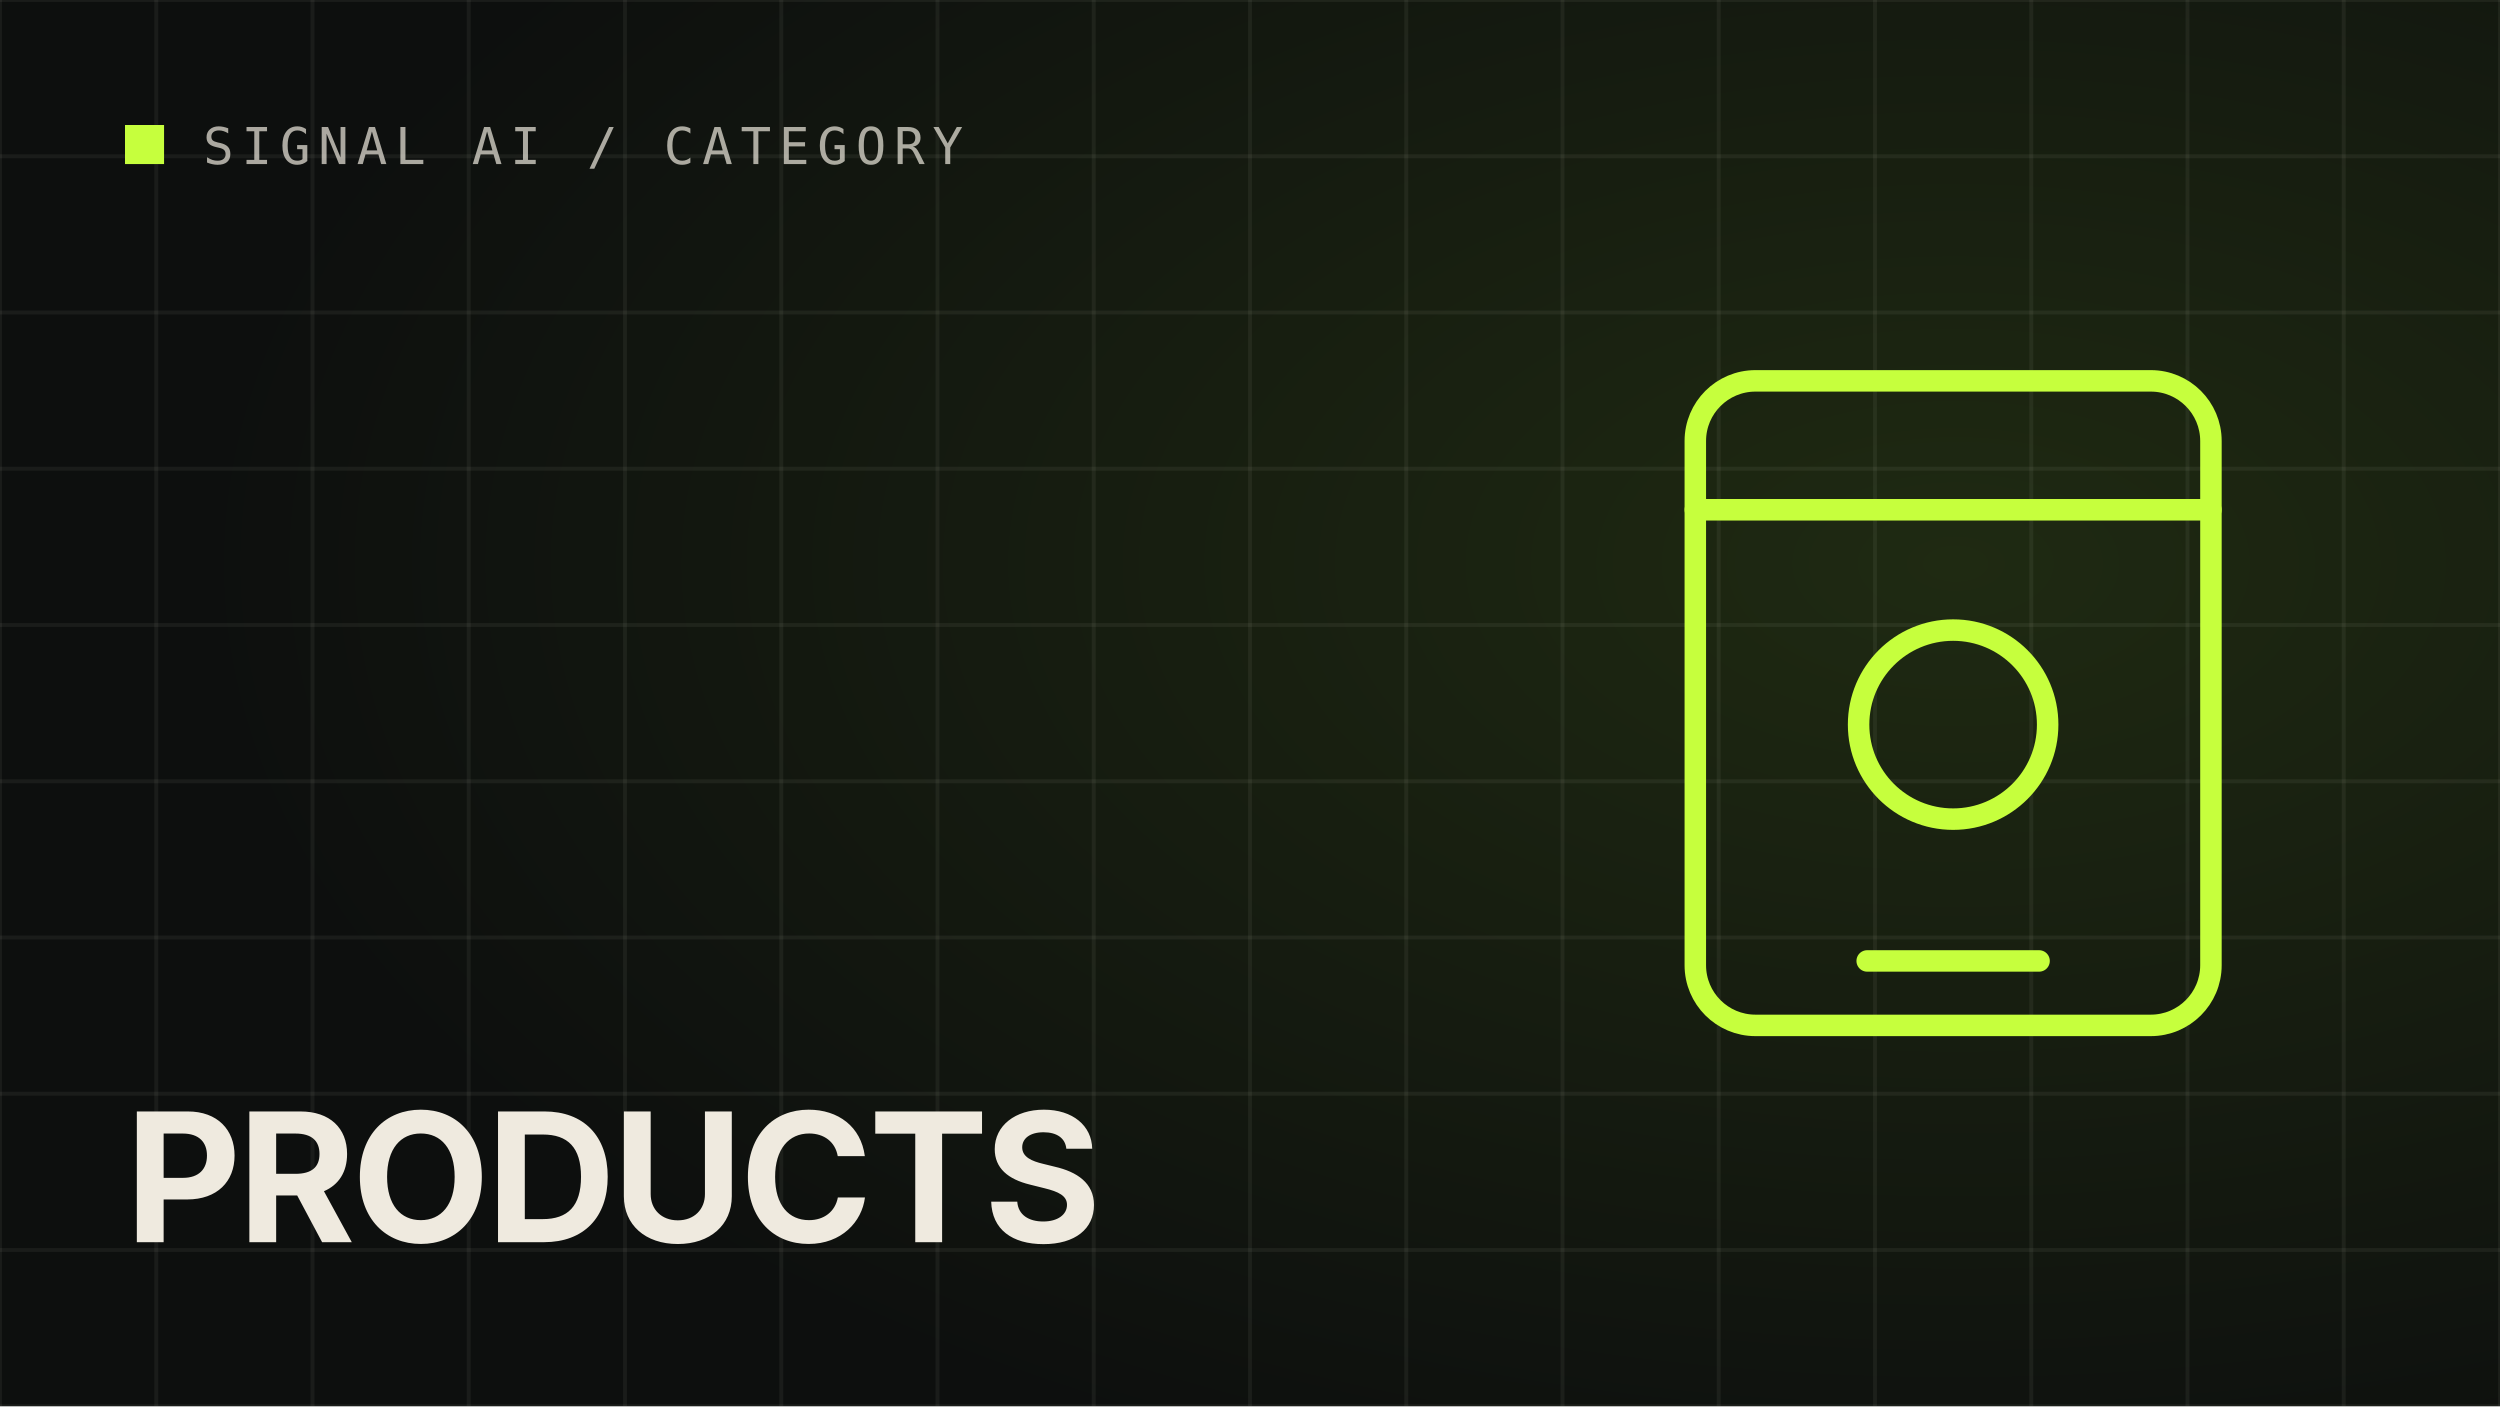
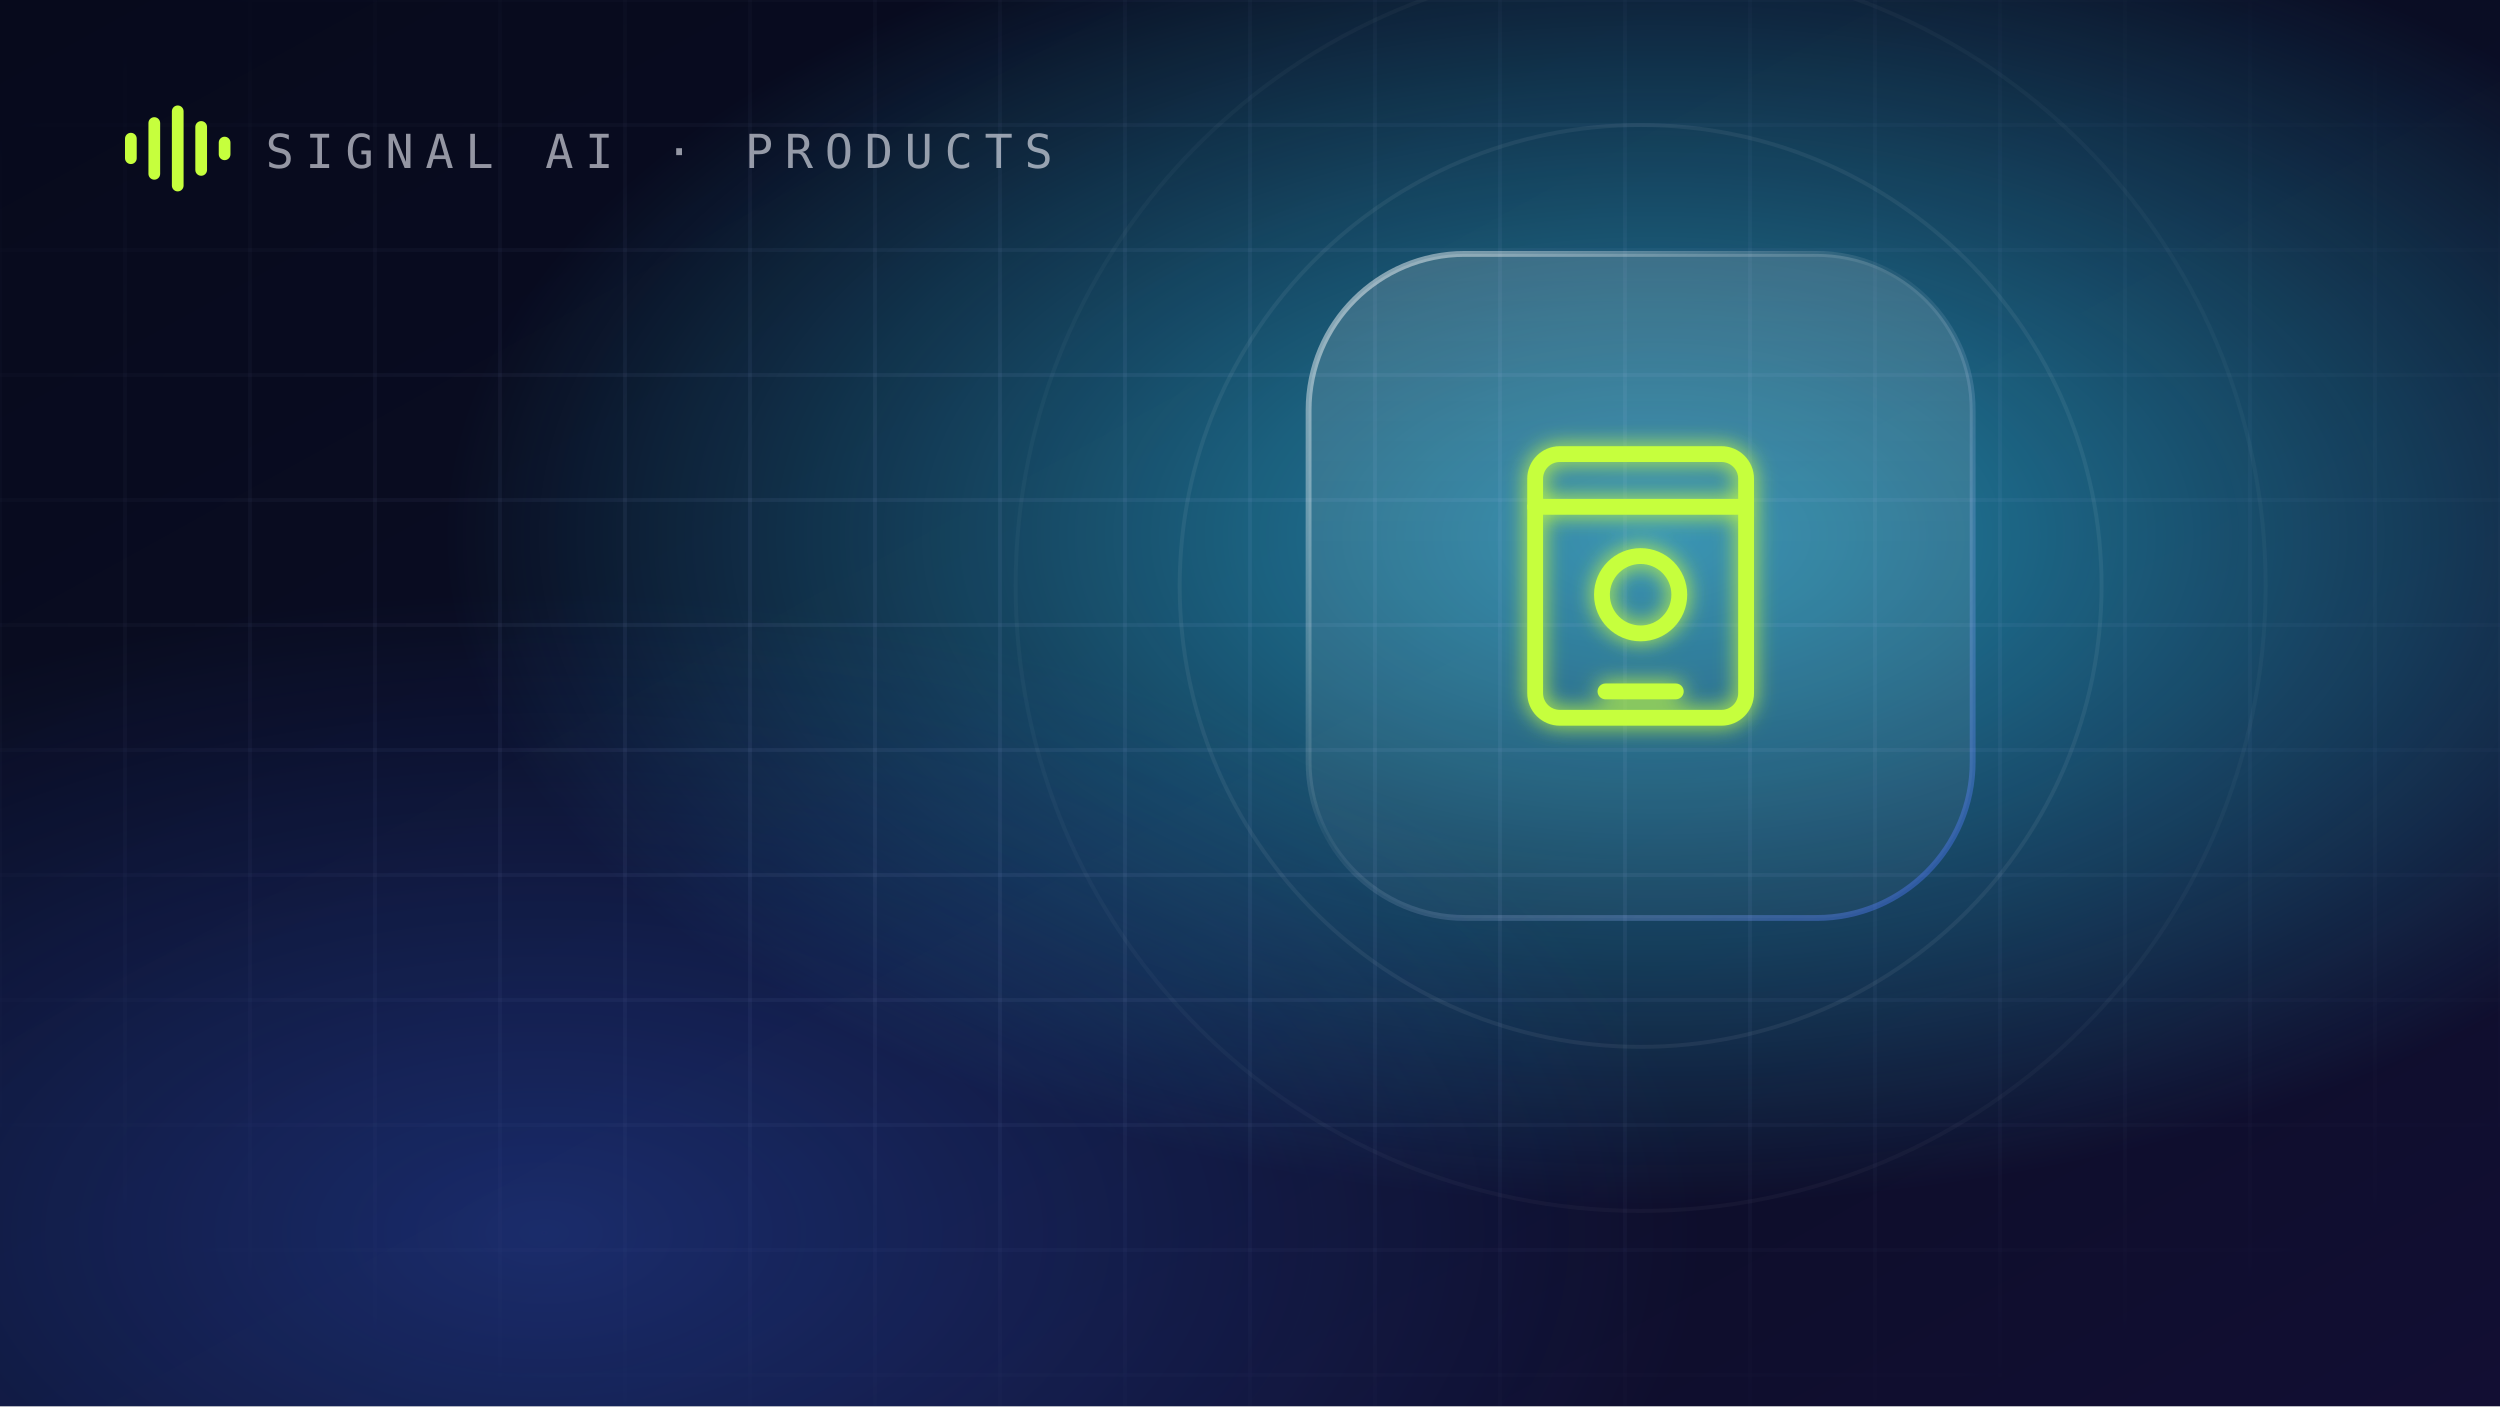
<svg xmlns="http://www.w3.org/2000/svg" viewBox="0 0 640 360" role="img" aria-label="PRODUCTS category artwork">
  <defs>
-     <radialGradient id="g" cx="78%" cy="40%" r="70%">
-       <stop offset="0" stop-color="#1f2a12" />
-       <stop offset="1" stop-color="#0d0f0e" />
+     <linearGradient id="bg" x1="0" y1="0" x2="1" y2="1">
+       <stop offset="0" stop-color="#070a1c" />
+       <stop offset=".6" stop-color="#0b0e26" />
+       <stop offset="1" stop-color="#120e33" />
+     </linearGradient>
+     <radialGradient id="ga" cx="66%" cy="38%" r="48%">
+       <stop offset="0" stop-color="#33d6ff" stop-opacity=".62" />
+       <stop offset="1" stop-color="#33d6ff" stop-opacity="0" />
    </radialGradient>
+     <radialGradient id="gb" cx="22%" cy="88%" r="46%">
+       <stop offset="0" stop-color="#3a6bff" stop-opacity=".32" />
+       <stop offset="1" stop-color="#3a6bff" stop-opacity="0" />
+     </radialGradient>
+     <radialGradient id="fade" cx="50%" cy="45%" r="62%">
+       <stop offset=".35" stop-color="#fff" />
+       <stop offset="1" stop-color="#fff" stop-opacity="0" />
+     </radialGradient>
+     <mask id="m">
+       <rect width="640" height="360" fill="url(#fade)" />
+     </mask>
+     <linearGradient id="glass" x1="0" y1="0" x2="0" y2="1">
+       <stop offset="0" stop-color="#fff" stop-opacity=".16" />
+       <stop offset="1" stop-color="#fff" stop-opacity=".03" />
+     </linearGradient>
+     <linearGradient id="edge" x1="0" y1="0" x2="1" y2="1">
+       <stop offset="0" stop-color="#fff" stop-opacity=".55" />
+       <stop offset=".45" stop-color="#fff" stop-opacity=".05" />
+       <stop offset="1" stop-color="#3a6bff" stop-opacity=".45" />
+     </linearGradient>
+     <filter id="glow" x="-50%" y="-50%" width="200%" height="200%">
+       <feGaussianBlur stdDeviation="6" result="b" />
+       <feMerge>
+         <feMergeNode in="b" />
+         <feMergeNode in="SourceGraphic" />
+       </feMerge>
+     </filter>
  </defs>
-   <rect width="640" height="360" fill="url(#g)" />
-   <g stroke="#efeadf" stroke-opacity=".06" stroke-width="1">
+   <rect width="640" height="360" fill="url(#bg)" />
+   <rect width="640" height="360" fill="url(#ga)" />
+   <rect width="640" height="360" fill="url(#gb)" />
+   <g stroke="#b0beff" stroke-opacity=".07" stroke-width="1" mask="url(#m)">
    <path d="M0 0V360" />
-     <path d="M40 0V360" />
-     <path d="M80 0V360" />
-     <path d="M120 0V360" />
+     <path d="M32 0V360" />
+     <path d="M64 0V360" />
+     <path d="M96 0V360" />
+     <path d="M128 0V360" />
    <path d="M160 0V360" />
-     <path d="M200 0V360" />
-     <path d="M240 0V360" />
-     <path d="M280 0V360" />
+     <path d="M192 0V360" />
+     <path d="M224 0V360" />
+     <path d="M256 0V360" />
+     <path d="M288 0V360" />
    <path d="M320 0V360" />
-     <path d="M360 0V360" />
-     <path d="M400 0V360" />
-     <path d="M440 0V360" />
+     <path d="M352 0V360" />
+     <path d="M384 0V360" />
+     <path d="M416 0V360" />
+     <path d="M448 0V360" />
    <path d="M480 0V360" />
-     <path d="M520 0V360" />
-     <path d="M560 0V360" />
-     <path d="M600 0V360" />
+     <path d="M512 0V360" />
+     <path d="M544 0V360" />
+     <path d="M576 0V360" />
+     <path d="M608 0V360" />
    <path d="M640 0V360" />
    <path d="M0 0H640" />
-     <path d="M0 40H640" />
-     <path d="M0 80H640" />
-     <path d="M0 120H640" />
+     <path d="M0 32H640" />
+     <path d="M0 64H640" />
+     <path d="M0 96H640" />
+     <path d="M0 128H640" />
    <path d="M0 160H640" />
-     <path d="M0 200H640" />
-     <path d="M0 240H640" />
-     <path d="M0 280H640" />
+     <path d="M0 192H640" />
+     <path d="M0 224H640" />
+     <path d="M0 256H640" />
+     <path d="M0 288H640" />
    <path d="M0 320H640" />
-     <path d="M0 360H640" />
+     <path d="M0 352H640" />
  </g>
-   <g transform="translate(390 70) scale(1.1)" fill="none" stroke="#c6ff3d" stroke-width="5" stroke-linecap="round" stroke-linejoin="round">
+   <circle cx="420" cy="150" r="118" fill="none" stroke="#fff" stroke-opacity=".06" />
+   <circle cx="420" cy="150" r="160" fill="none" stroke="#fff" stroke-opacity=".035" />
+   <rect x="335" y="65" width="170" height="170" rx="40" fill="url(#glass)" stroke="url(#edge)" stroke-width="1.5" />
+   <g transform="translate(375 105) scale(.45)" fill="none" stroke="#c6ff3d" stroke-width="9" stroke-linecap="round" stroke-linejoin="round" filter="url(#glow)">
    <rect x="40" y="25" width="120" height="150" rx="14" />
    <path d="M40 55H160M80 160H120" />
    <circle cx="100" cy="105" r="22" />
  </g>
-   <rect x="32" y="32" width="10" height="10" fill="#c6ff3d" />
-   <text x="52" y="42" fill="#efeadf" fill-opacity=".7" font-family="ui-monospace,Menlo,monospace" font-size="13" letter-spacing="2">SIGNAL AI / CATEGORY</text>
-   <text x="32" y="318" fill="#efeadf" font-family="Space Grotesk,Inter,system-ui,sans-serif" font-weight="700" font-size="46" letter-spacing="-1">PRODUCTS</text>
+   <g fill="#c6ff3d">
+     <rect x="32" y="34" width="3" height="8" rx="1.5" />
+     <rect x="38" y="30" width="3" height="16" rx="1.5" />
+     <rect x="44" y="27" width="3" height="22" rx="1.5" />
+     <rect x="50" y="31" width="3" height="14" rx="1.5" />
+     <rect x="56" y="35" width="3" height="6" rx="1.5" />
+   </g>
+   <text x="68" y="43" fill="#f2f4fb" fill-opacity=".6" font-family="ui-monospace,Menlo,monospace" font-size="12" letter-spacing="3">SIGNAL AI · PRODUCTS</text>
</svg>
